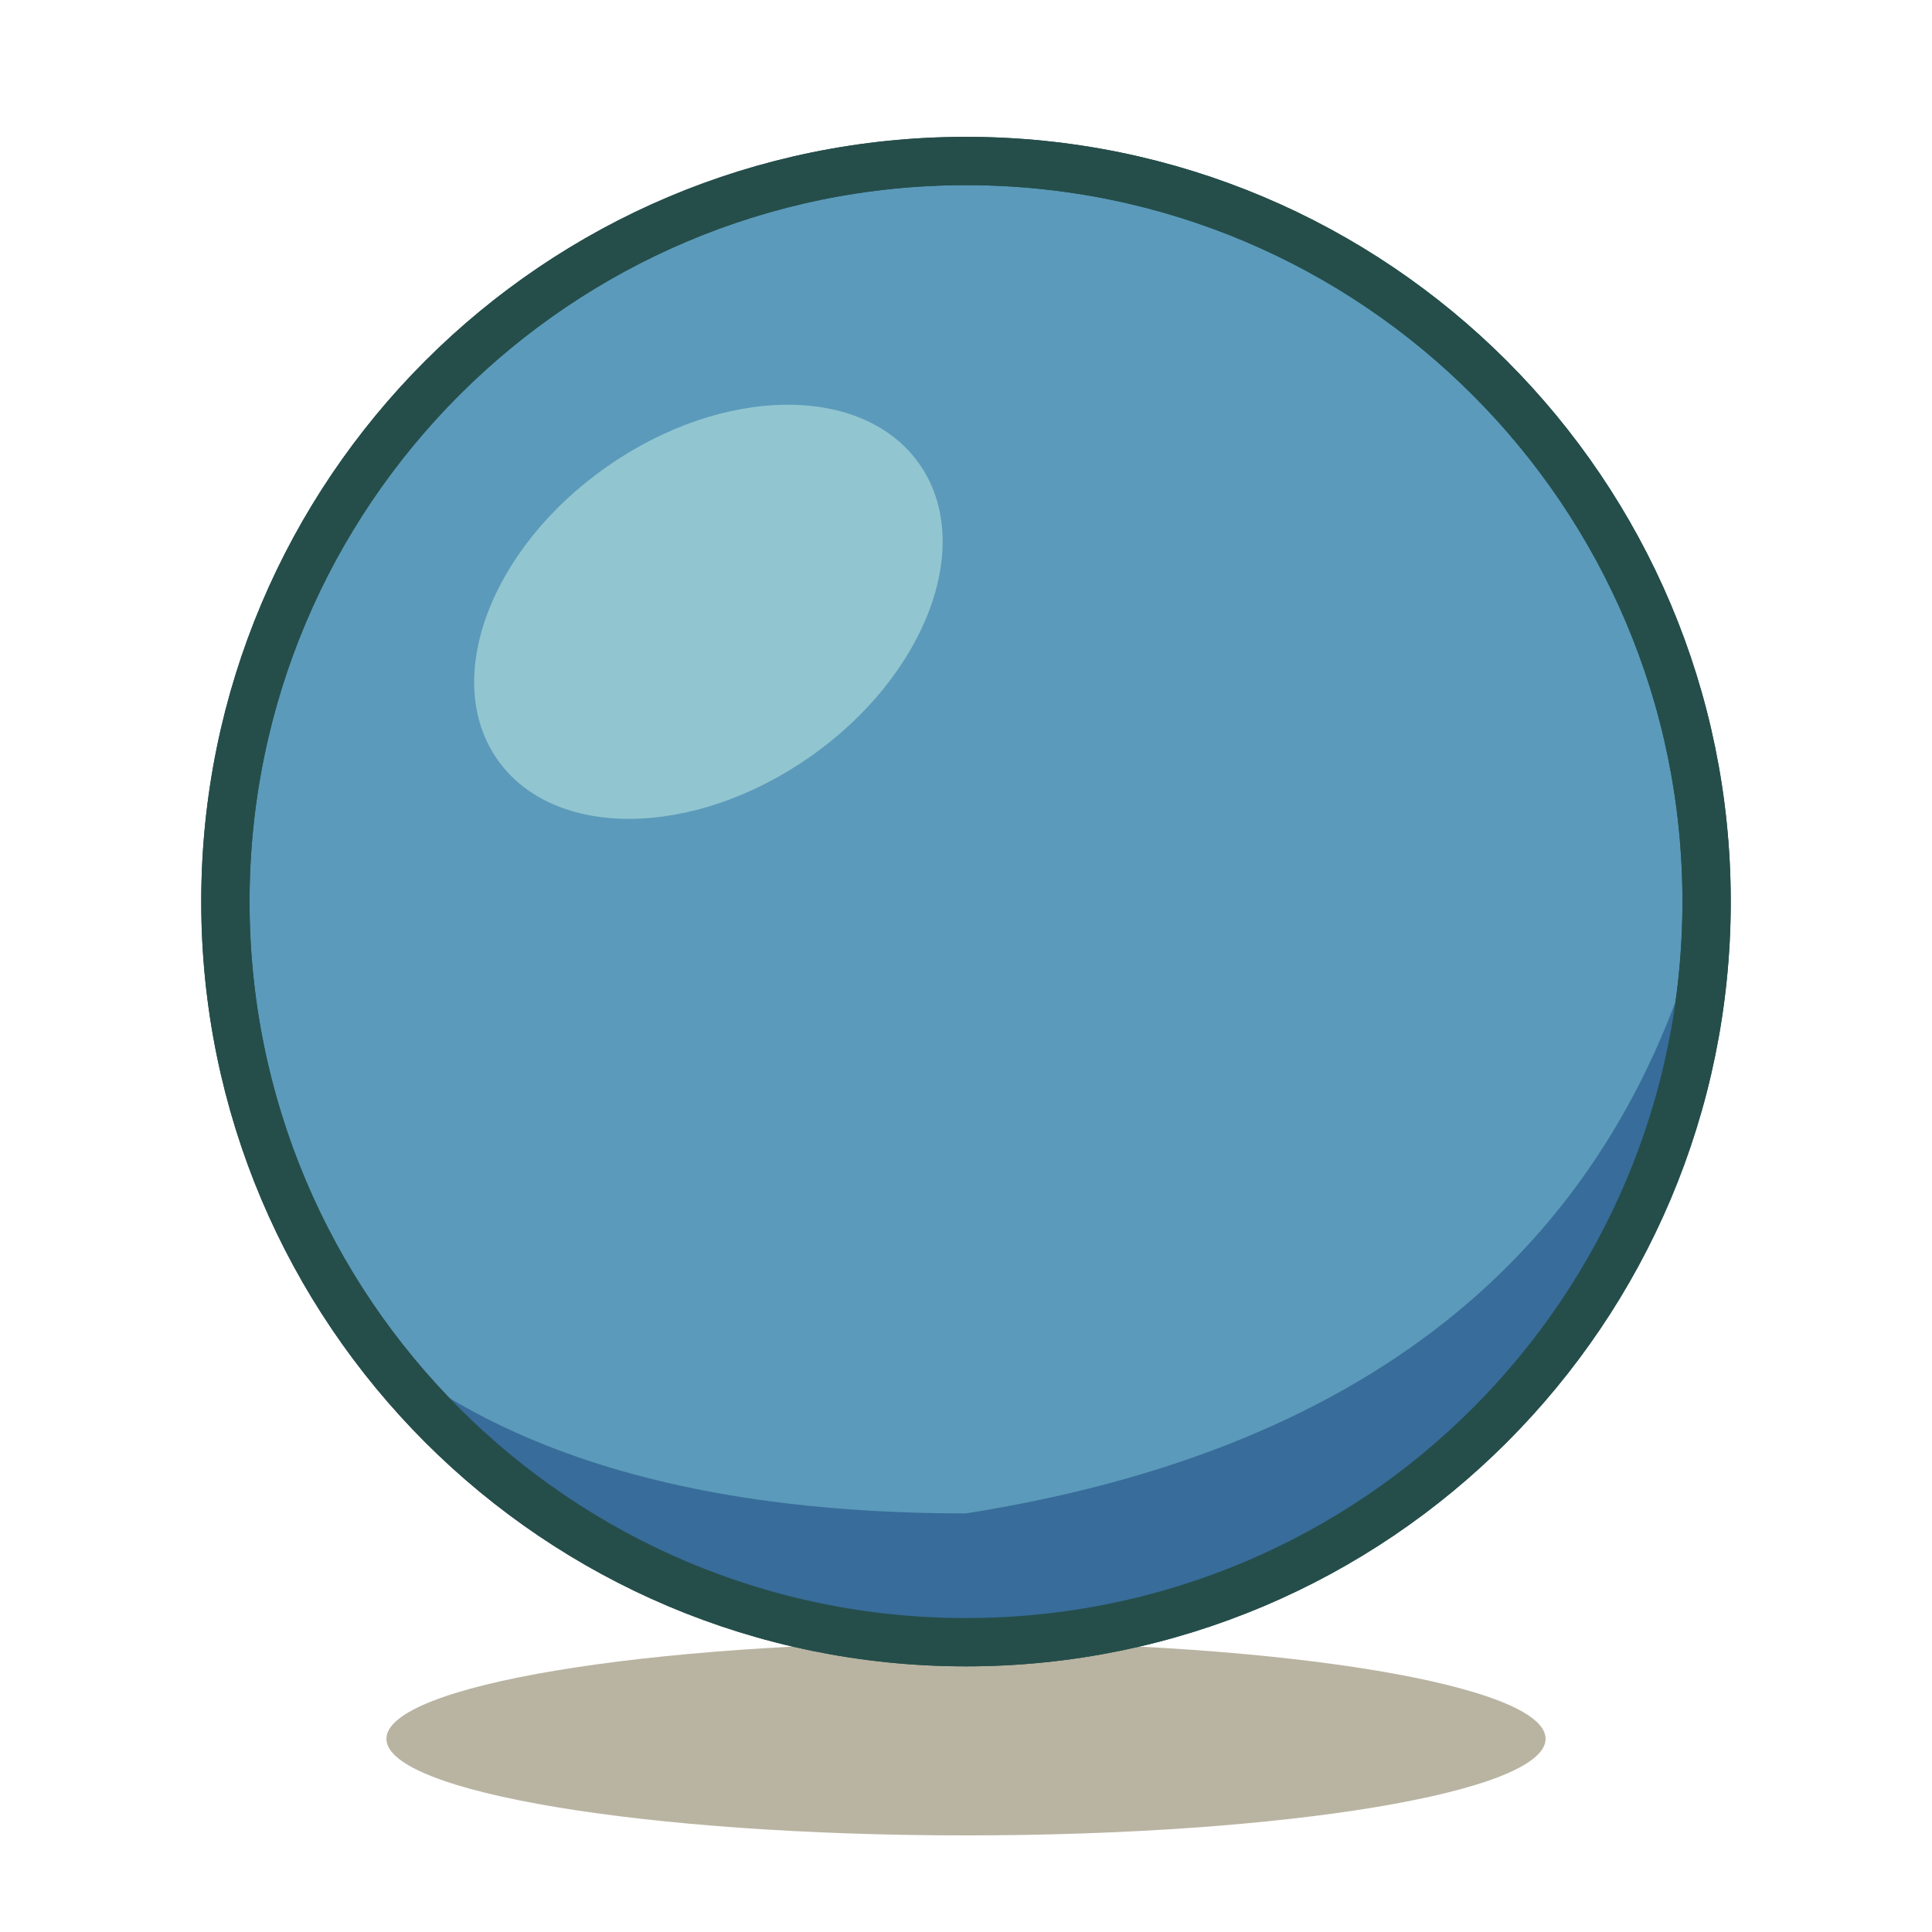
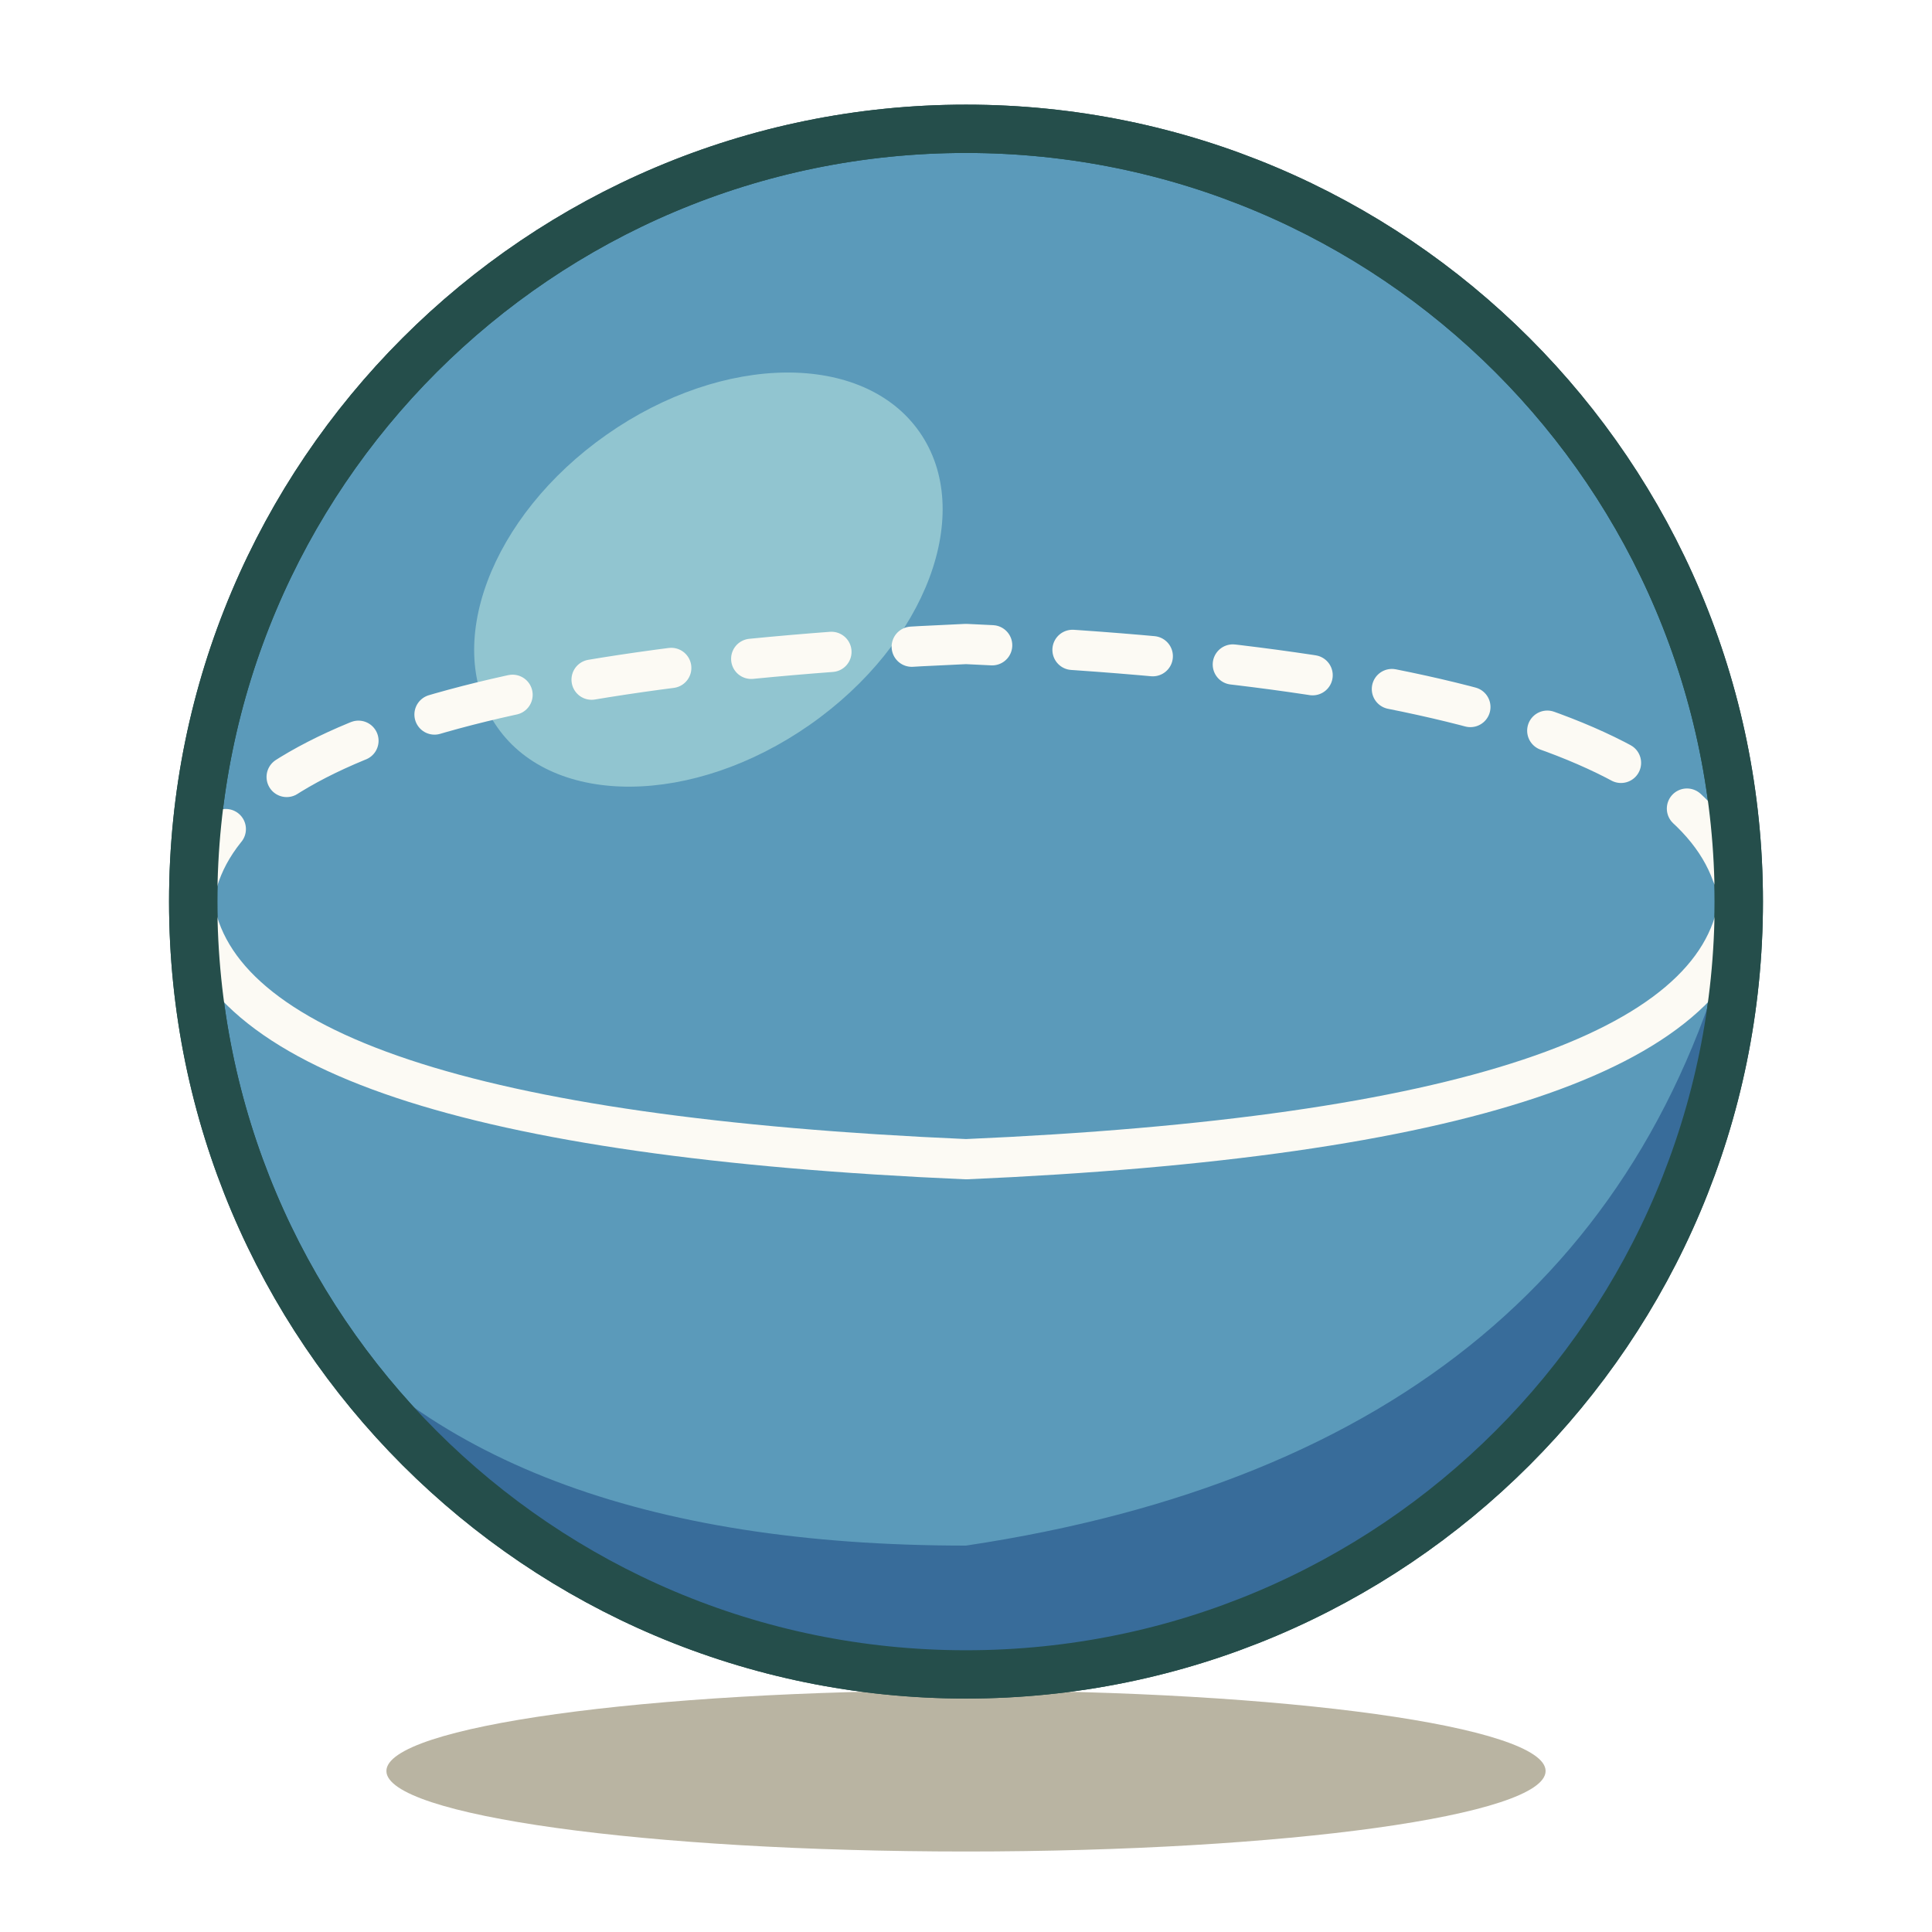
<svg xmlns="http://www.w3.org/2000/svg" viewBox="0 0 120 120">
  <g fill="none" stroke="#254E4B" stroke-width="3" stroke-linecap="round" stroke-linejoin="round">
-     <ellipse cx="60" cy="108" rx="36" ry="6" fill="#B9B4A2" stroke="none" />
-     <circle cx="60" cy="56" r="46" fill="#5B9ABA" />
-     <path d="M60 102A46 46 0 0 0 106 56Q98 88 60 94Q30 94 18 78A46 46 0 0 0 60 102Z" fill="#386C9A" stroke="none" />
-     <ellipse cx="44" cy="38" rx="16" ry="11" fill="#91C5D0" stroke="none" transform="rotate(-35 44 38)" />
-     <circle cx="60" cy="56" r="46" />
+     <ellipse cx="60" cy="110" rx="36" ry="5" fill="#B9B4A2" stroke="none" />
+     <circle cx="60" cy="56" r="48" fill="#5B9ABA" />
+     <path d="M60 104A48 48 0 0 0 108 56Q100 90 60 96Q30 96 18 80A48 48 0 0 0 60 104Z" fill="#386C9A" stroke="none" />
+     <ellipse cx="44" cy="36" rx="16" ry="11" fill="#91C5D0" stroke="none" transform="rotate(-35 44 36)" />
+     <path d="M12 56Q14 70 60 72Q106 70 108 56" stroke="#FCFAF4" stroke-width="2.5" />
+     <path d="M12 56Q14 42 60 40Q106 42 108 56" stroke="#FCFAF4" stroke-width="2.5" stroke-dasharray="5 5" />
+     <circle cx="60" cy="56" r="48" />
  </g>
</svg>
